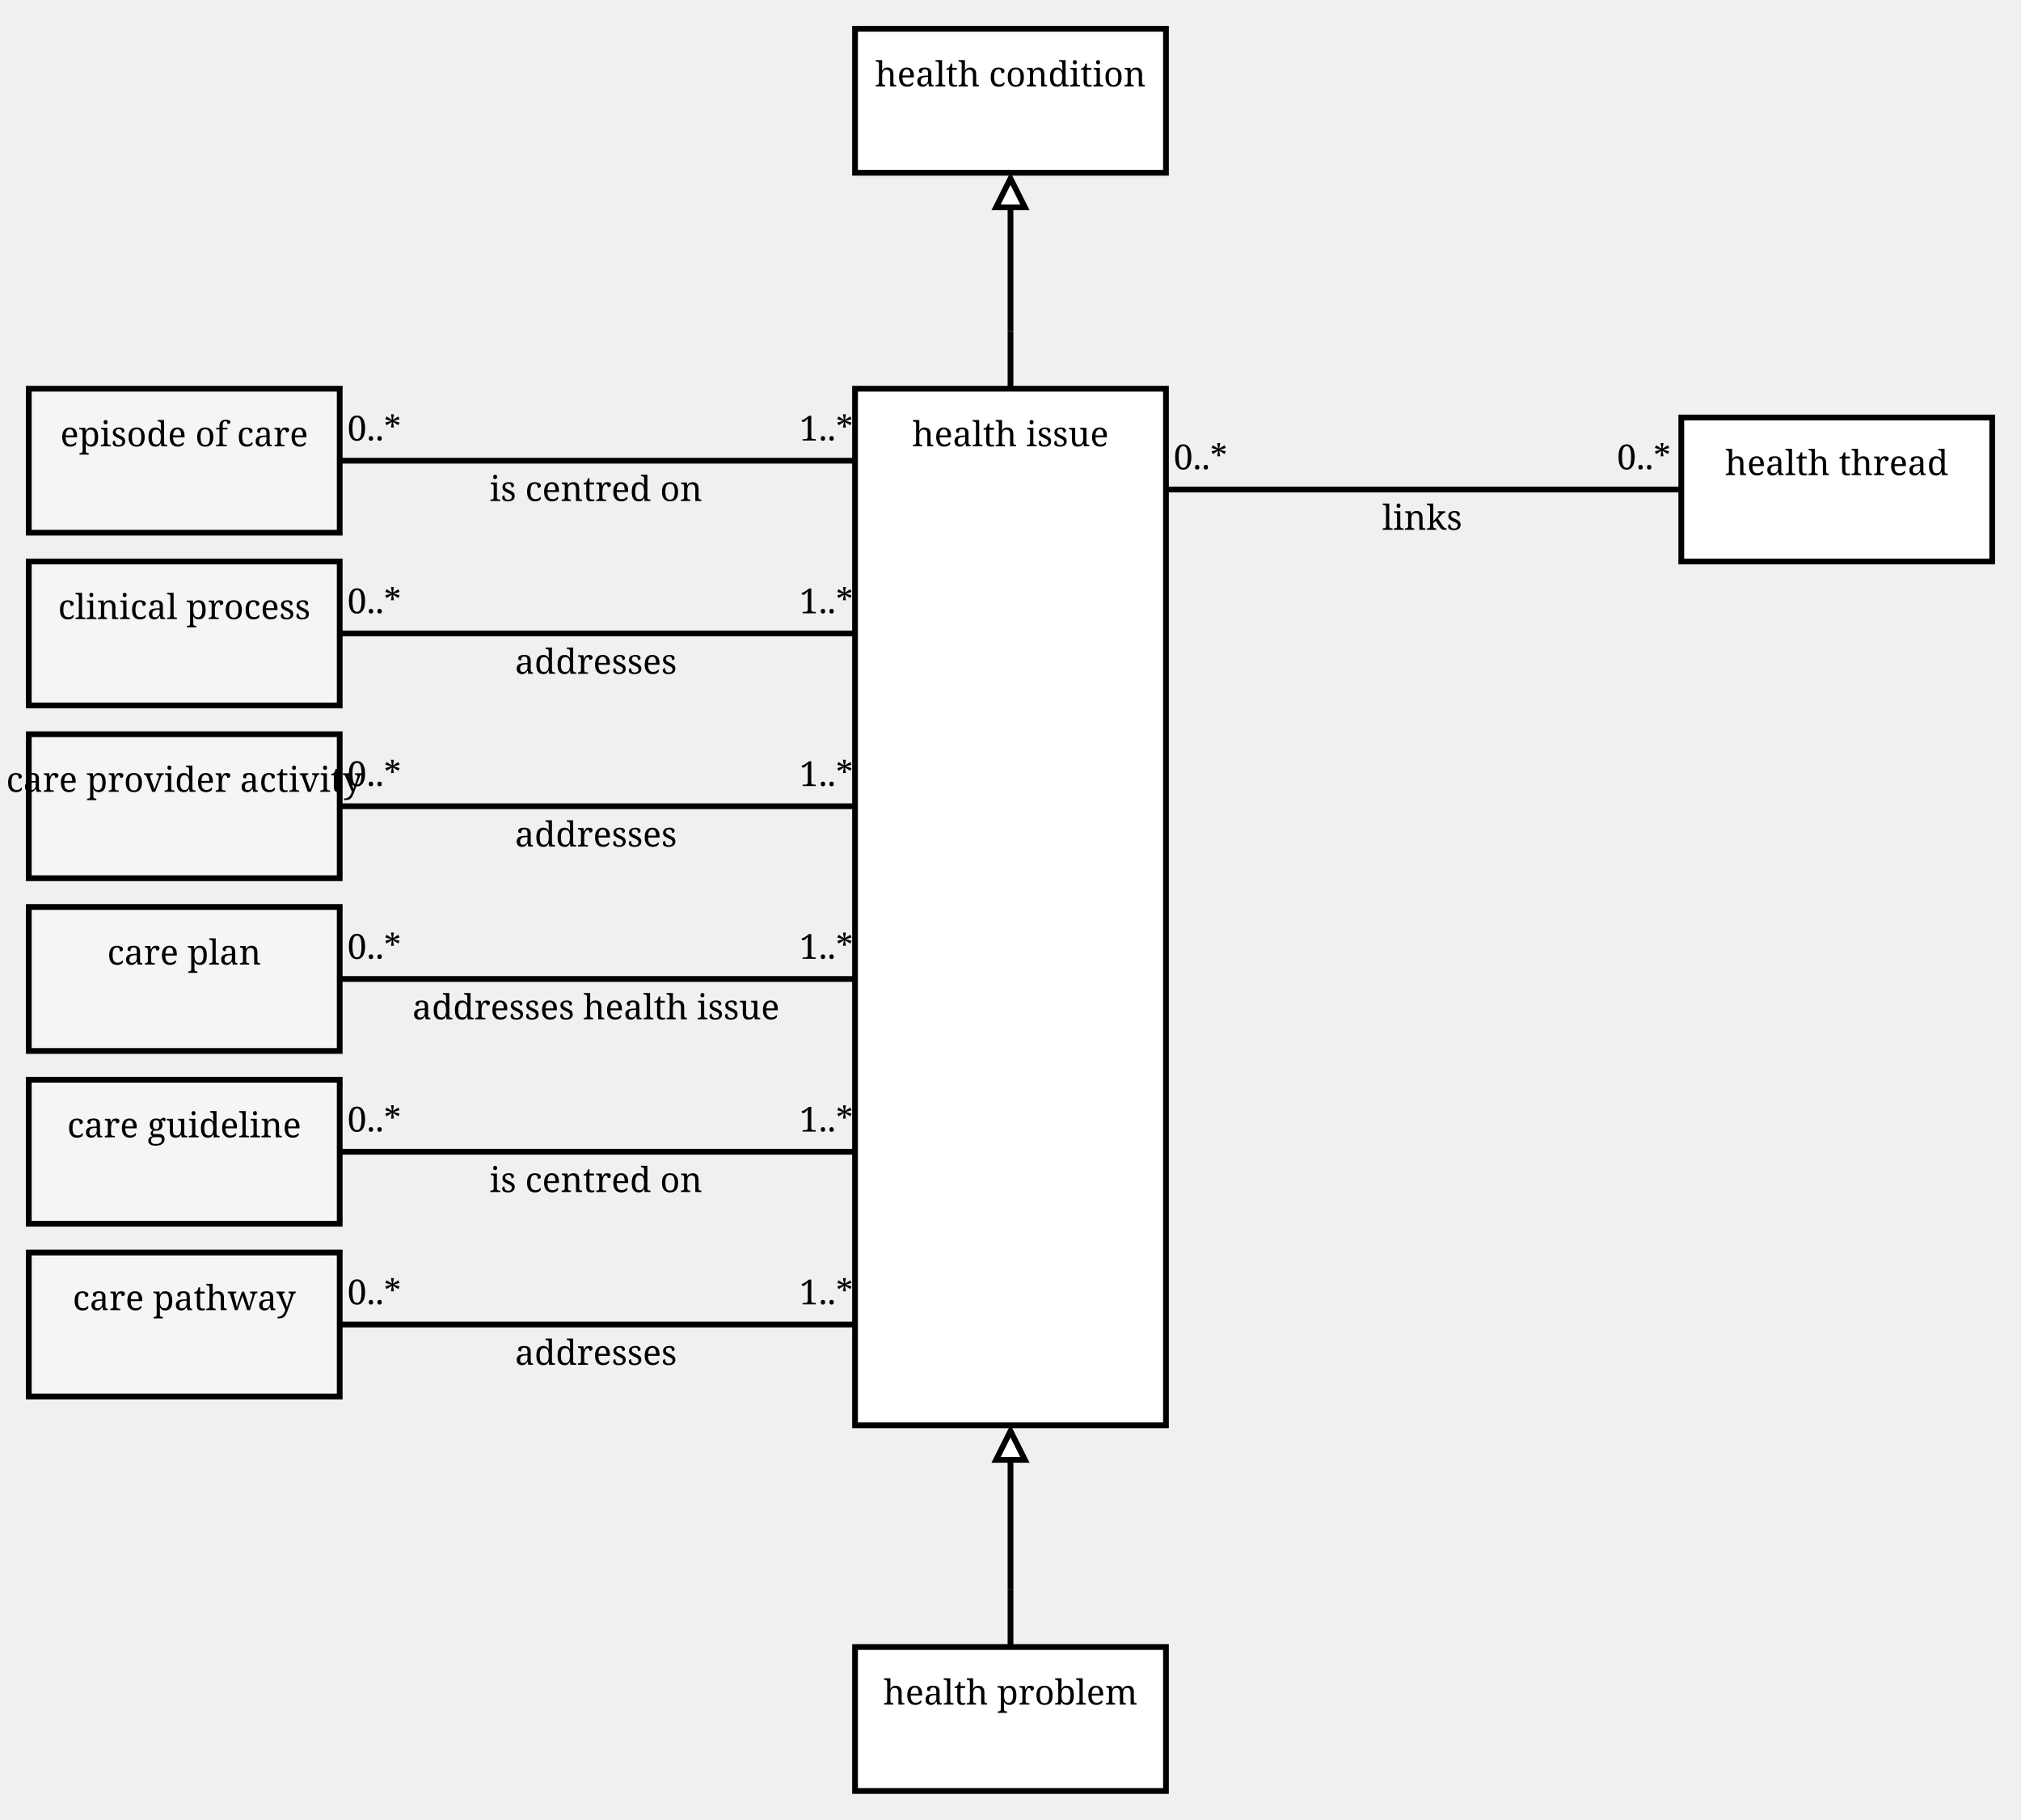
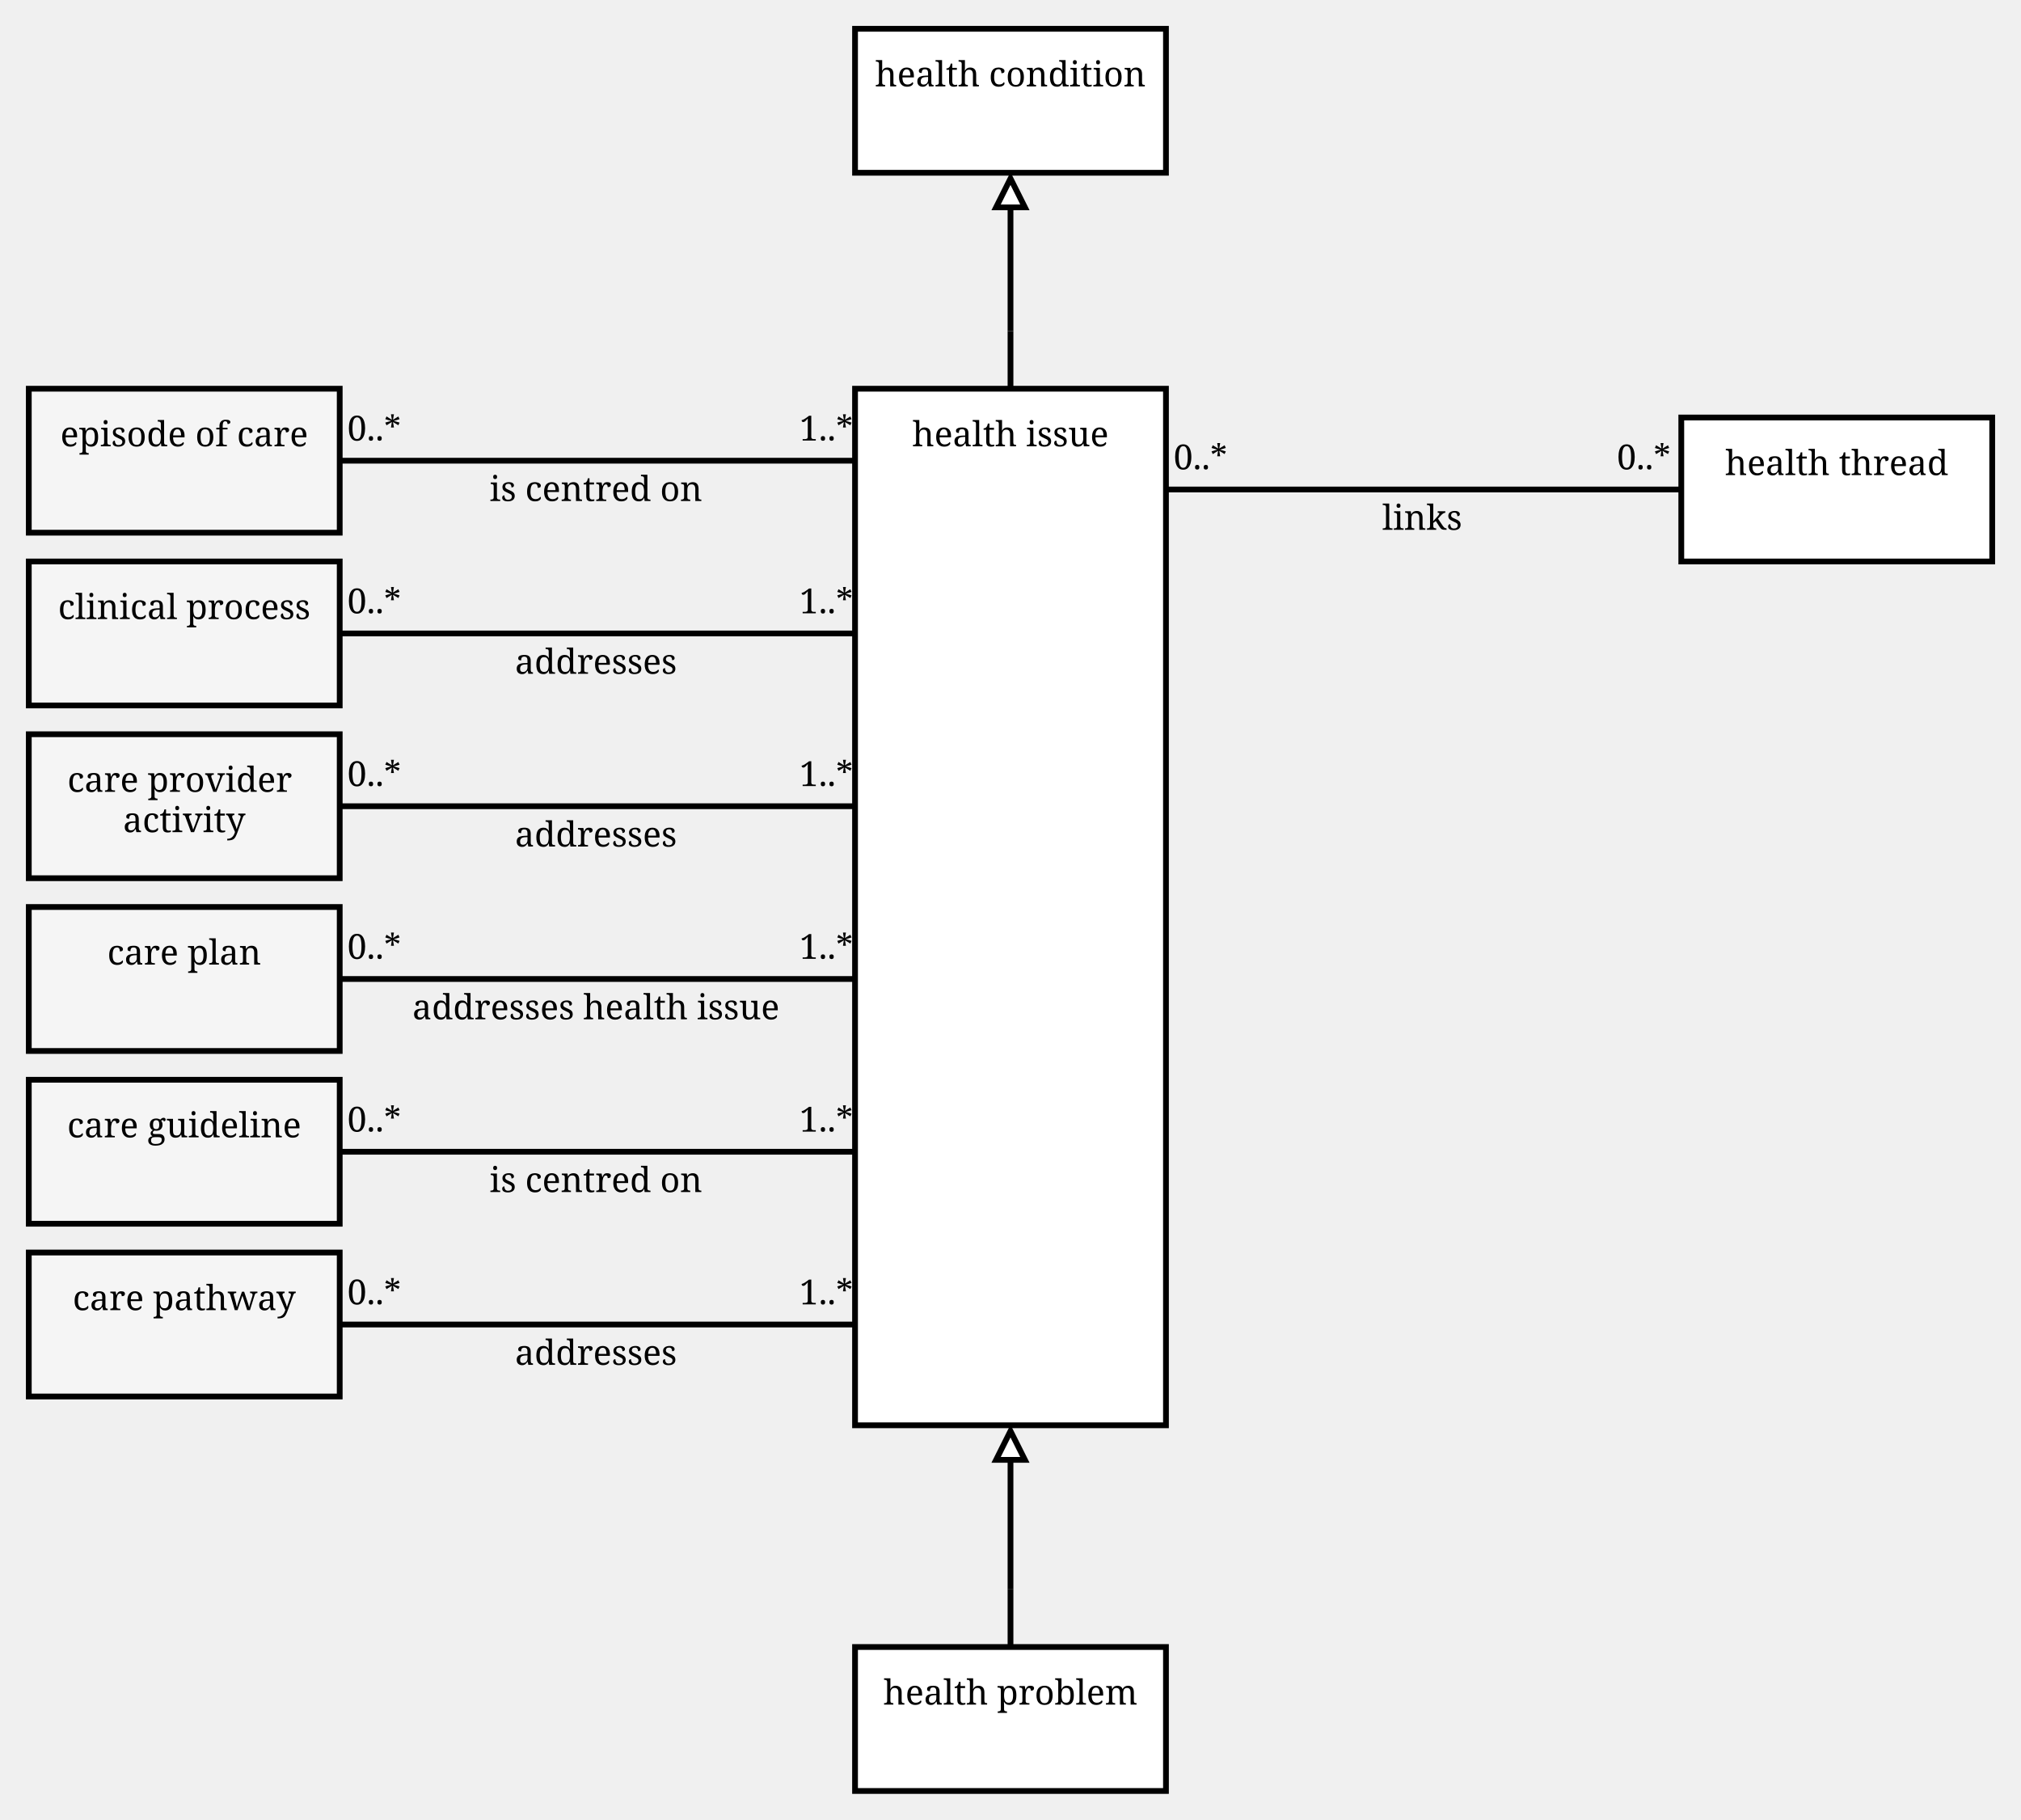
<svg xmlns="http://www.w3.org/2000/svg" xmlns:xlink="http://www.w3.org/1999/xlink" version="1.1" viewBox="0 0 702 632" aria-labelledby="title desc" role="img">
  <g>
    <a xlink:href="health condition.svg" role="link">
      <rect x="297" y="10" width="108" height="50" fill="white" stroke="black" stroke-width="2" />
      <text x="351" y="30" text-anchor="middle" font-family="Cambria" font-size="12" fill="black">
        <tspan x="351" y="30" text-anchor="middle">health condition</tspan>
      </text>
    </a>
  </g>
  <line x1="351" y1="135" x2="351" y2="115" stroke="black" stroke-width="2" />
  <line x1="351" y1="62" x2="351" y2="115" stroke="black" stroke-width="2" />
  <line x1="351" y1="115" x2="351" y2="115" stroke="black" stroke-width="2" />
  <polygon points="351,62 346,72 356,72" fill="white" stroke="black" stroke-width="2" />
  <g>
    <line x1="118" y1="160" x2="297" y2="160" stroke="black" stroke-width="2" />
    <text x="130" y="153" text-anchor="middle" font-family="Cambria" font-size="12" fill="black">
      <tspan x="130" y="153" text-anchor="middle">0..*</tspan>
    </text>
    <text x="287" y="153" text-anchor="middle" font-family="Cambria" font-size="12" fill="black">
      <tspan x="287" y="153" text-anchor="middle">1..*</tspan>
    </text>
    <text x="207" y="174" text-anchor="middle" font-family="Cambria" font-size="12" fill="black">
      <tspan x="207" y="174" text-anchor="middle">is centred on</tspan>
    </text>
  </g>
  <g>
    <a xlink:href="episode of care.svg" role="link">
      <rect x="10" y="135" width="108" height="50" fill="whitesmoke" stroke="black" stroke-width="2" />
      <text x="64" y="155" text-anchor="middle" font-family="Cambria" font-size="12" fill="black">
        <tspan x="64" y="155" text-anchor="middle">episode of care</tspan>
      </text>
    </a>
  </g>
  <g>
    <line x1="118" y1="220" x2="297" y2="220" stroke="black" stroke-width="2" />
    <text x="130" y="213" text-anchor="middle" font-family="Cambria" font-size="12" fill="black">
      <tspan x="130" y="213" text-anchor="middle">0..*</tspan>
    </text>
    <text x="287" y="213" text-anchor="middle" font-family="Cambria" font-size="12" fill="black">
      <tspan x="287" y="213" text-anchor="middle">1..*</tspan>
    </text>
    <text x="207" y="234" text-anchor="middle" font-family="Cambria" font-size="12" fill="black">
      <tspan x="207" y="234" text-anchor="middle">addresses</tspan>
    </text>
  </g>
  <g>
    <a xlink:href="clinical process.svg" role="link">
      <rect x="10" y="195" width="108" height="50" fill="whitesmoke" stroke="black" stroke-width="2" />
      <text x="64" y="215" text-anchor="middle" font-family="Cambria" font-size="12" fill="black">
        <tspan x="64" y="215" text-anchor="middle">clinical process</tspan>
      </text>
    </a>
  </g>
  <g>
    <line x1="118" y1="280" x2="297" y2="280" stroke="black" stroke-width="2" />
    <text x="130" y="273" text-anchor="middle" font-family="Cambria" font-size="12" fill="black">
      <tspan x="130" y="273" text-anchor="middle">0..*</tspan>
    </text>
    <text x="287" y="273" text-anchor="middle" font-family="Cambria" font-size="12" fill="black">
      <tspan x="287" y="273" text-anchor="middle">1..*</tspan>
    </text>
    <text x="207" y="294" text-anchor="middle" font-family="Cambria" font-size="12" fill="black">
      <tspan x="207" y="294" text-anchor="middle">addresses</tspan>
    </text>
  </g>
  <g>
    <a xlink:href="care provider activity.svg" role="link">
      <rect x="10" y="255" width="108" height="50" fill="whitesmoke" stroke="black" stroke-width="2" />
      <text x="64" y="275" text-anchor="middle" font-family="Cambria" font-size="12" fill="black">
-         <tspan x="64" y="275" text-anchor="middle">care provider activity</tspan>
+         <tspan x="64" y="275" text-anchor="middle">care provider</tspan>
+         <tspan x="64" y="289" text-anchor="middle">activity</tspan>
      </text>
    </a>
  </g>
  <g>
    <line x1="118" y1="340" x2="297" y2="340" stroke="black" stroke-width="2" />
    <text x="130" y="333" text-anchor="middle" font-family="Cambria" font-size="12" fill="black">
      <tspan x="130" y="333" text-anchor="middle">0..*</tspan>
    </text>
    <text x="287" y="333" text-anchor="middle" font-family="Cambria" font-size="12" fill="black">
      <tspan x="287" y="333" text-anchor="middle">1..*</tspan>
    </text>
    <text x="207" y="354" text-anchor="middle" font-family="Cambria" font-size="12" fill="black">
      <tspan x="207" y="354" text-anchor="middle">addresses health issue</tspan>
    </text>
  </g>
  <g>
    <a xlink:href="care plan.svg" role="link">
      <rect x="10" y="315" width="108" height="50" fill="whitesmoke" stroke="black" stroke-width="2" />
      <text x="64" y="335" text-anchor="middle" font-family="Cambria" font-size="12" fill="black">
        <tspan x="64" y="335" text-anchor="middle">care plan</tspan>
      </text>
    </a>
  </g>
  <g>
    <line x1="118" y1="400" x2="297" y2="400" stroke="black" stroke-width="2" />
    <text x="130" y="393" text-anchor="middle" font-family="Cambria" font-size="12" fill="black">
      <tspan x="130" y="393" text-anchor="middle">0..*</tspan>
    </text>
    <text x="287" y="393" text-anchor="middle" font-family="Cambria" font-size="12" fill="black">
      <tspan x="287" y="393" text-anchor="middle">1..*</tspan>
    </text>
    <text x="207" y="414" text-anchor="middle" font-family="Cambria" font-size="12" fill="black">
      <tspan x="207" y="414" text-anchor="middle">is centred on</tspan>
    </text>
  </g>
  <g>
    <a xlink:href="care guideline.svg" role="link">
      <rect x="10" y="375" width="108" height="50" fill="whitesmoke" stroke="black" stroke-width="2" />
      <text x="64" y="395" text-anchor="middle" font-family="Cambria" font-size="12" fill="black">
        <tspan x="64" y="395" text-anchor="middle">care guideline</tspan>
      </text>
    </a>
  </g>
  <g>
    <line x1="118" y1="460" x2="297" y2="460" stroke="black" stroke-width="2" />
    <text x="130" y="453" text-anchor="middle" font-family="Cambria" font-size="12" fill="black">
      <tspan x="130" y="453" text-anchor="middle">0..*</tspan>
    </text>
    <text x="287" y="453" text-anchor="middle" font-family="Cambria" font-size="12" fill="black">
      <tspan x="287" y="453" text-anchor="middle">1..*</tspan>
    </text>
    <text x="207" y="474" text-anchor="middle" font-family="Cambria" font-size="12" fill="black">
      <tspan x="207" y="474" text-anchor="middle">addresses</tspan>
    </text>
  </g>
  <g>
    <a xlink:href="care pathway.svg" role="link">
      <rect x="10" y="435" width="108" height="50" fill="whitesmoke" stroke="black" stroke-width="2" />
      <text x="64" y="455" text-anchor="middle" font-family="Cambria" font-size="12" fill="black">
        <tspan x="64" y="455" text-anchor="middle">care pathway</tspan>
      </text>
    </a>
  </g>
  <g>
    <line x1="405" y1="170" x2="584" y2="170" stroke="black" stroke-width="2" />
    <text x="417" y="163" text-anchor="middle" font-family="Cambria" font-size="12" fill="black">
      <tspan x="417" y="163" text-anchor="middle">0..*</tspan>
    </text>
    <text x="571" y="163" text-anchor="middle" font-family="Cambria" font-size="12" fill="black">
      <tspan x="571" y="163" text-anchor="middle">0..*</tspan>
    </text>
    <text x="494" y="184" text-anchor="middle" font-family="Cambria" font-size="12" fill="black">
      <tspan x="494" y="184" text-anchor="middle">links</tspan>
    </text>
  </g>
  <g>
    <a xlink:href="health thread.svg" role="link">
      <rect x="584" y="145" width="108" height="50" fill="white" stroke="black" stroke-width="2" />
      <text x="638" y="165" text-anchor="middle" font-family="Cambria" font-size="12" fill="black">
        <tspan x="638" y="165" text-anchor="middle">health thread</tspan>
      </text>
    </a>
  </g>
  <g>
    <a xlink:href="health issue.svg" role="link">
      <rect x="297" y="135" width="108" height="360" fill="white" stroke="black" stroke-width="2" />
      <text x="351" y="155" text-anchor="middle" font-family="Cambria" font-size="12" fill="black">
        <tspan x="351" y="155" text-anchor="middle">health issue</tspan>
      </text>
    </a>
  </g>
  <line x1="351" y1="572" x2="351" y2="552" stroke="black" stroke-width="2" />
  <line x1="351" y1="497" x2="351" y2="552" stroke="black" stroke-width="2" />
  <line x1="351" y1="552" x2="351" y2="552" stroke="black" stroke-width="2" />
  <polygon points="351,497 346,507 356,507" fill="white" stroke="black" stroke-width="2" />
  <g>
    <a xlink:href="health problem.svg" role="link">
      <rect x="297" y="572" width="108" height="50" fill="white" stroke="black" stroke-width="2" />
      <text x="351" y="592" text-anchor="middle" font-family="Cambria" font-size="12" fill="black">
        <tspan x="351" y="592" text-anchor="middle">health problem</tspan>
      </text>
    </a>
  </g>
</svg>
